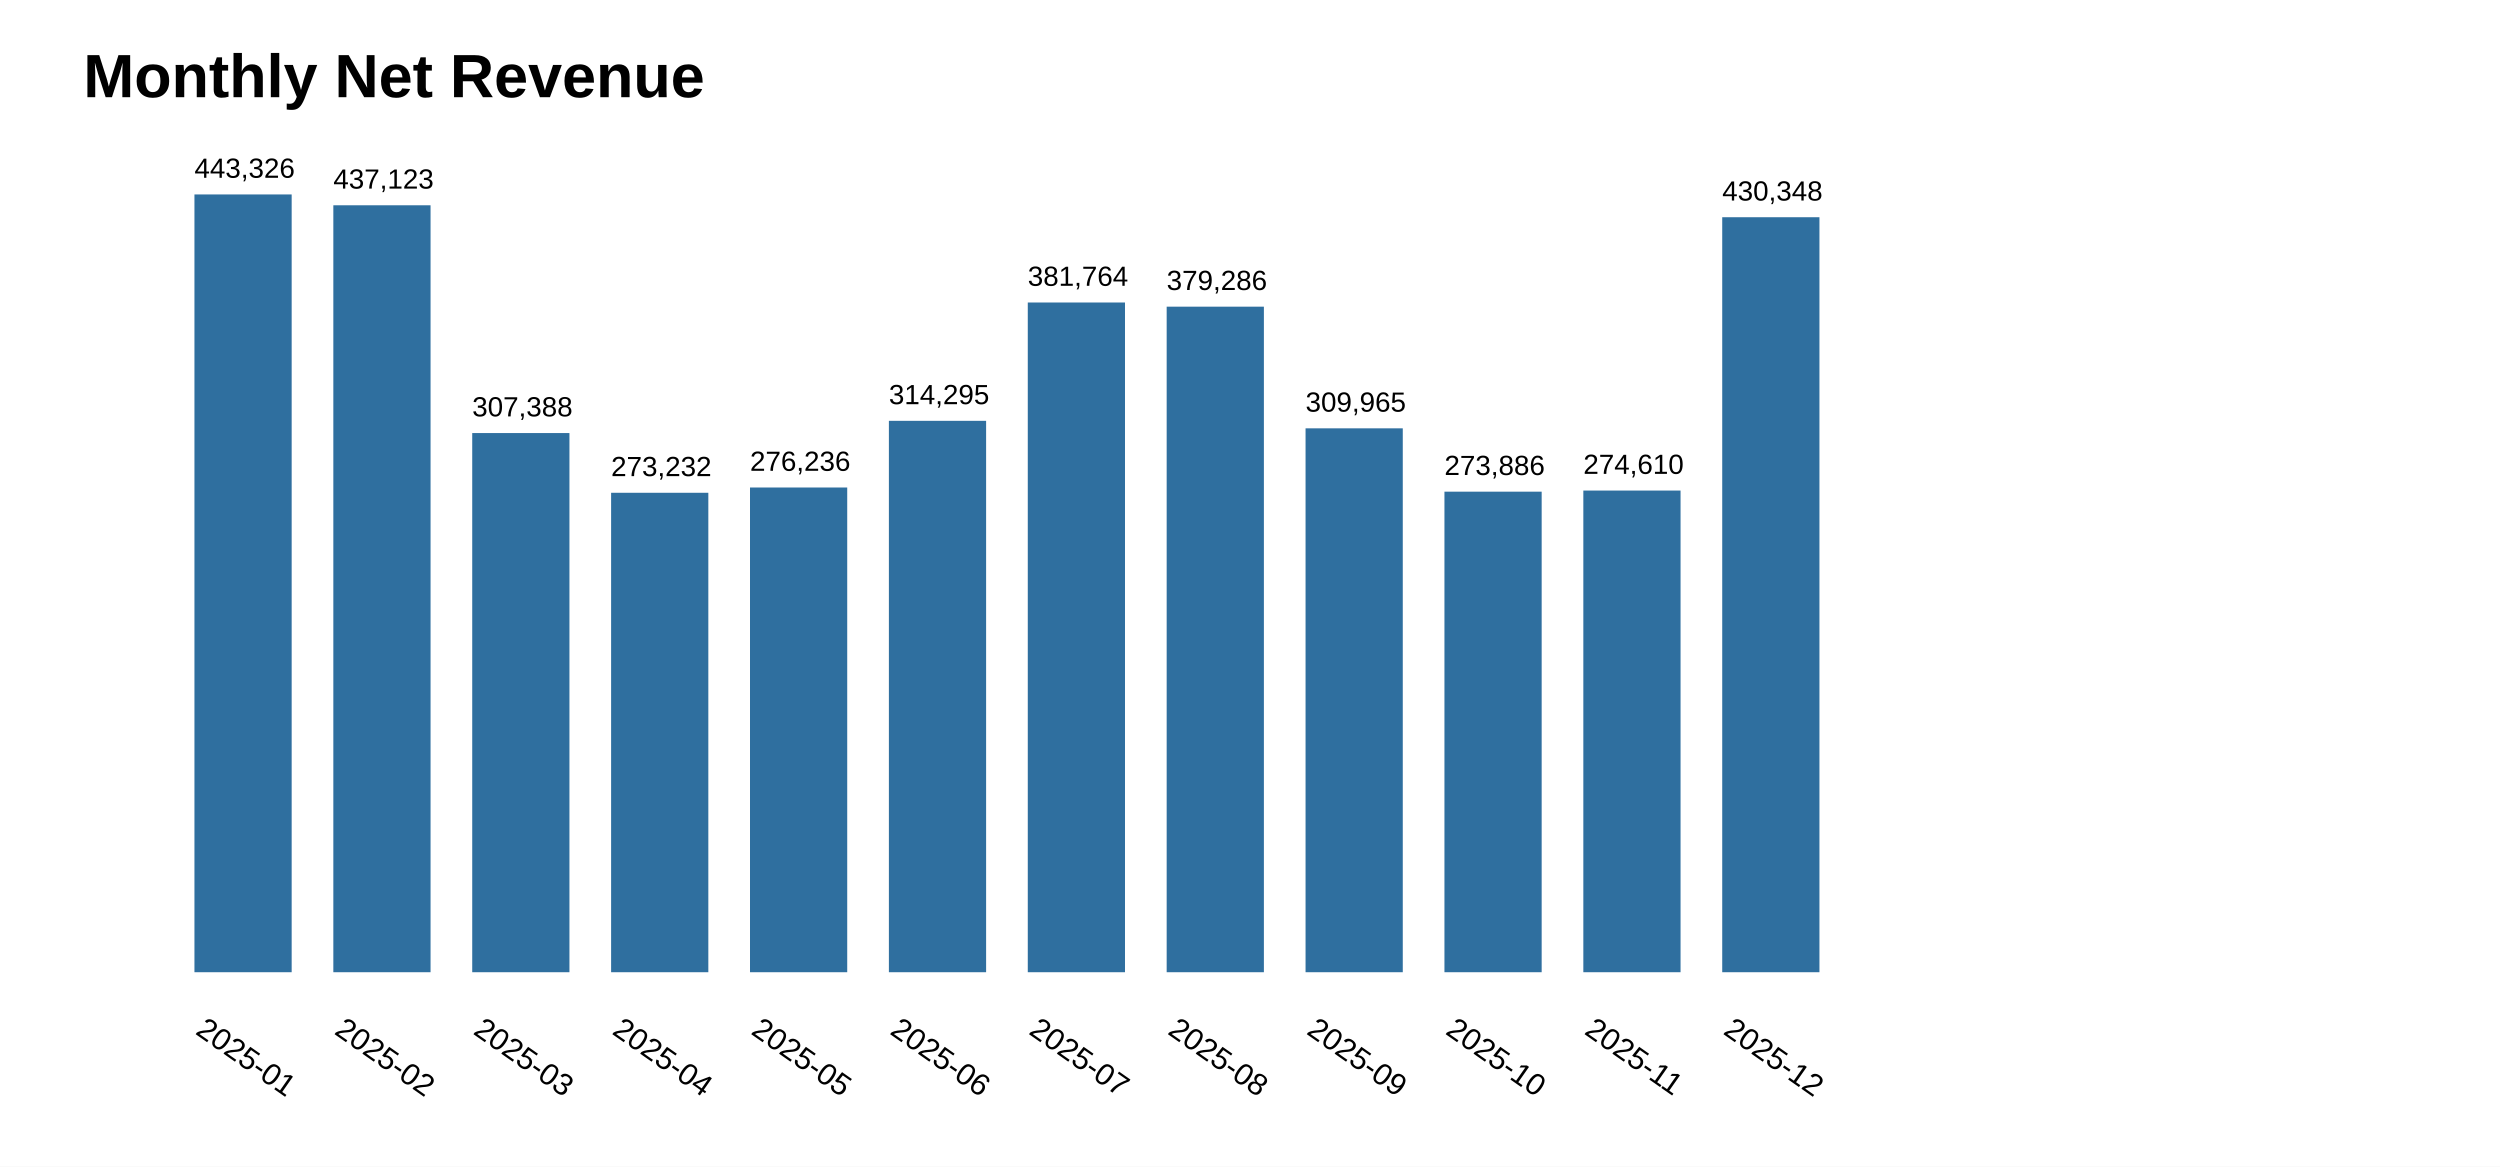
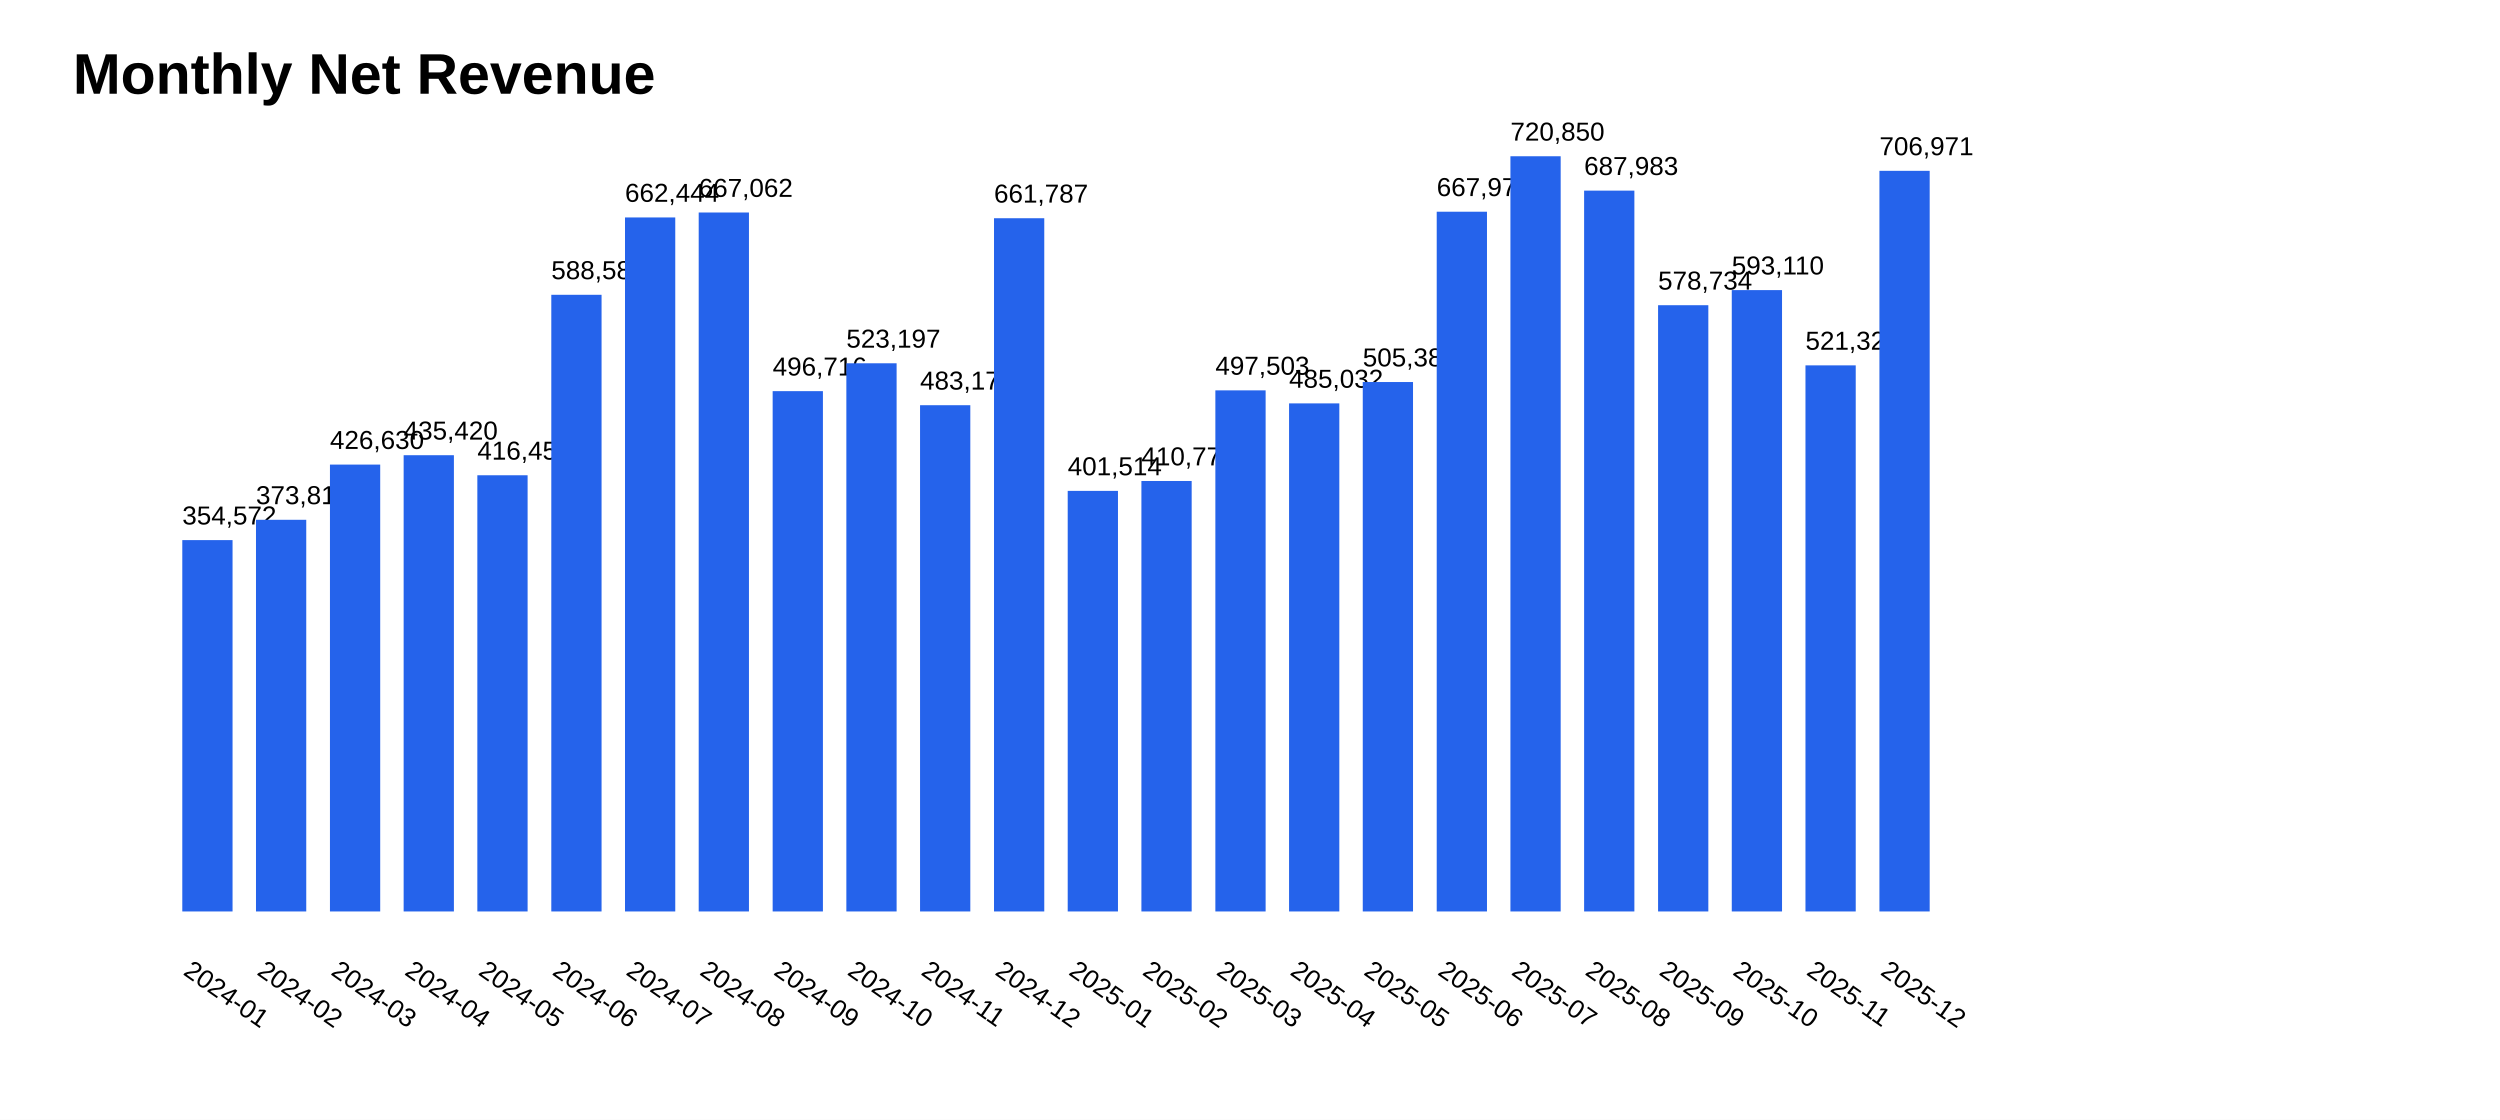
- <svg xmlns="http://www.w3.org/2000/svg" width="900" height="420" viewBox="0 0 900 420">
+ <svg xmlns="http://www.w3.org/2000/svg" width="960" height="430" viewBox="0 0 960 430">
  <rect width="100%" height="100%" fill="white" />
-   <text x="30" y="35" font-family="Arial" font-size="22" font-weight="700">Monthly Net Revenue</text>
-   <rect x="70.0" y="70.0" width="35.0" height="280.0" fill="#2f6f9f" />
-   <text x="70.0" y="372" font-family="Arial" font-size="11" transform="rotate(35 70.0,372)">2025-01</text>
-   <text x="70.0" y="64.0" font-family="Arial" font-size="10">443,326</text>
-   <rect x="120.0" y="73.9" width="35.0" height="276.1" fill="#2f6f9f" />
-   <text x="120.0" y="372" font-family="Arial" font-size="11" transform="rotate(35 120.0,372)">2025-02</text>
-   <text x="120.0" y="67.9" font-family="Arial" font-size="10">437,123</text>
-   <rect x="170.0" y="155.9" width="35.0" height="194.1" fill="#2f6f9f" />
-   <text x="170.0" y="372" font-family="Arial" font-size="11" transform="rotate(35 170.0,372)">2025-03</text>
-   <text x="170.0" y="149.9" font-family="Arial" font-size="10">307,388</text>
-   <rect x="220.0" y="177.4" width="35.0" height="172.6" fill="#2f6f9f" />
-   <text x="220.0" y="372" font-family="Arial" font-size="11" transform="rotate(35 220.0,372)">2025-04</text>
-   <text x="220.0" y="171.4" font-family="Arial" font-size="10">273,232</text>
-   <rect x="270.0" y="175.5" width="35.0" height="174.5" fill="#2f6f9f" />
-   <text x="270.0" y="372" font-family="Arial" font-size="11" transform="rotate(35 270.0,372)">2025-05</text>
-   <text x="270.0" y="169.5" font-family="Arial" font-size="10">276,236</text>
-   <rect x="320.0" y="151.5" width="35.0" height="198.5" fill="#2f6f9f" />
-   <text x="320.0" y="372" font-family="Arial" font-size="11" transform="rotate(35 320.0,372)">2025-06</text>
-   <text x="320.0" y="145.5" font-family="Arial" font-size="10">314,295</text>
-   <rect x="370.0" y="108.9" width="35.0" height="241.1" fill="#2f6f9f" />
-   <text x="370.0" y="372" font-family="Arial" font-size="11" transform="rotate(35 370.0,372)">2025-07</text>
-   <text x="370.0" y="102.9" font-family="Arial" font-size="10">381,764</text>
-   <rect x="420.0" y="110.4" width="35.0" height="239.6" fill="#2f6f9f" />
-   <text x="420.0" y="372" font-family="Arial" font-size="11" transform="rotate(35 420.0,372)">2025-08</text>
-   <text x="420.0" y="104.4" font-family="Arial" font-size="10">379,286</text>
-   <rect x="470.0" y="154.2" width="35.0" height="195.8" fill="#2f6f9f" />
-   <text x="470.0" y="372" font-family="Arial" font-size="11" transform="rotate(35 470.0,372)">2025-09</text>
-   <text x="470.0" y="148.2" font-family="Arial" font-size="10">309,965</text>
-   <rect x="520.0" y="177.0" width="35.0" height="173.0" fill="#2f6f9f" />
-   <text x="520.0" y="372" font-family="Arial" font-size="11" transform="rotate(35 520.0,372)">2025-10</text>
-   <text x="520.0" y="171.0" font-family="Arial" font-size="10">273,886</text>
-   <rect x="570.0" y="176.6" width="35.0" height="173.4" fill="#2f6f9f" />
-   <text x="570.0" y="372" font-family="Arial" font-size="11" transform="rotate(35 570.0,372)">2025-11</text>
-   <text x="570.0" y="170.6" font-family="Arial" font-size="10">274,610</text>
-   <rect x="620.0" y="78.2" width="35.0" height="271.8" fill="#2f6f9f" />
-   <text x="620.0" y="372" font-family="Arial" font-size="11" transform="rotate(35 620.0,372)">2025-12</text>
-   <text x="620.0" y="72.2" font-family="Arial" font-size="10">430,348</text>
+   <text x="28" y="36" font-family="Arial" font-size="22" font-weight="700">Monthly Net Revenue</text>
+   <rect x="70.0" y="207.4" width="19.3" height="142.6" fill="#2563eb" />
+   <text x="70.0" y="374" font-family="Arial" font-size="10" transform="rotate(35 70.0,374)">2024-01</text>
+   <text x="70.0" y="201.4" font-family="Arial" font-size="10">354,572</text>
+   <rect x="98.3" y="199.6" width="19.3" height="150.4" fill="#2563eb" />
+   <text x="98.3" y="374" font-family="Arial" font-size="10" transform="rotate(35 98.3,374)">2024-02</text>
+   <text x="98.3" y="193.6" font-family="Arial" font-size="10">373,811</text>
+   <rect x="126.7" y="178.4" width="19.3" height="171.6" fill="#2563eb" />
+   <text x="126.7" y="374" font-family="Arial" font-size="10" transform="rotate(35 126.7,374)">2024-03</text>
+   <text x="126.7" y="172.4" font-family="Arial" font-size="10">426,630</text>
+   <rect x="155.0" y="174.8" width="19.3" height="175.2" fill="#2563eb" />
+   <text x="155.0" y="374" font-family="Arial" font-size="10" transform="rotate(35 155.0,374)">2024-04</text>
+   <text x="155.0" y="168.8" font-family="Arial" font-size="10">435,420</text>
+   <rect x="183.3" y="182.5" width="19.3" height="167.5" fill="#2563eb" />
+   <text x="183.3" y="374" font-family="Arial" font-size="10" transform="rotate(35 183.3,374)">2024-05</text>
+   <text x="183.3" y="176.5" font-family="Arial" font-size="10">416,455</text>
+   <rect x="211.7" y="113.2" width="19.3" height="236.8" fill="#2563eb" />
+   <text x="211.7" y="374" font-family="Arial" font-size="10" transform="rotate(35 211.7,374)">2024-06</text>
+   <text x="211.7" y="107.2" font-family="Arial" font-size="10">588,586</text>
+   <rect x="240.0" y="83.5" width="19.3" height="266.5" fill="#2563eb" />
+   <text x="240.0" y="374" font-family="Arial" font-size="10" transform="rotate(35 240.0,374)">2024-07</text>
+   <text x="240.0" y="77.5" font-family="Arial" font-size="10">662,444</text>
+   <rect x="268.3" y="81.6" width="19.3" height="268.4" fill="#2563eb" />
+   <text x="268.3" y="374" font-family="Arial" font-size="10" transform="rotate(35 268.3,374)">2024-08</text>
+   <text x="268.3" y="75.6" font-family="Arial" font-size="10">667,062</text>
+   <rect x="296.7" y="150.2" width="19.3" height="199.8" fill="#2563eb" />
+   <text x="296.7" y="374" font-family="Arial" font-size="10" transform="rotate(35 296.7,374)">2024-09</text>
+   <text x="296.7" y="144.2" font-family="Arial" font-size="10">496,716</text>
+   <rect x="325.0" y="139.5" width="19.3" height="210.5" fill="#2563eb" />
+   <text x="325.0" y="374" font-family="Arial" font-size="10" transform="rotate(35 325.0,374)">2024-10</text>
+   <text x="325.0" y="133.5" font-family="Arial" font-size="10">523,197</text>
+   <rect x="353.3" y="155.6" width="19.3" height="194.4" fill="#2563eb" />
+   <text x="353.3" y="374" font-family="Arial" font-size="10" transform="rotate(35 353.3,374)">2024-11</text>
+   <text x="353.3" y="149.6" font-family="Arial" font-size="10">483,176</text>
+   <rect x="381.7" y="83.8" width="19.3" height="266.2" fill="#2563eb" />
+   <text x="381.7" y="374" font-family="Arial" font-size="10" transform="rotate(35 381.7,374)">2024-12</text>
+   <text x="381.7" y="77.8" font-family="Arial" font-size="10">661,787</text>
+   <rect x="410.0" y="188.5" width="19.3" height="161.5" fill="#2563eb" />
+   <text x="410.0" y="374" font-family="Arial" font-size="10" transform="rotate(35 410.0,374)">2025-01</text>
+   <text x="410.0" y="182.5" font-family="Arial" font-size="10">401,514</text>
+   <rect x="438.3" y="184.7" width="19.3" height="165.3" fill="#2563eb" />
+   <text x="438.3" y="374" font-family="Arial" font-size="10" transform="rotate(35 438.3,374)">2025-02</text>
+   <text x="438.3" y="178.7" font-family="Arial" font-size="10">410,774</text>
+   <rect x="466.7" y="149.9" width="19.3" height="200.1" fill="#2563eb" />
+   <text x="466.7" y="374" font-family="Arial" font-size="10" transform="rotate(35 466.7,374)">2025-03</text>
+   <text x="466.7" y="143.9" font-family="Arial" font-size="10">497,503</text>
+   <rect x="495.0" y="154.9" width="19.3" height="195.1" fill="#2563eb" />
+   <text x="495.0" y="374" font-family="Arial" font-size="10" transform="rotate(35 495.0,374)">2025-04</text>
+   <text x="495.0" y="148.9" font-family="Arial" font-size="10">485,032</text>
+   <rect x="523.3" y="146.7" width="19.3" height="203.3" fill="#2563eb" />
+   <text x="523.3" y="374" font-family="Arial" font-size="10" transform="rotate(35 523.3,374)">2025-05</text>
+   <text x="523.3" y="140.7" font-family="Arial" font-size="10">505,382</text>
+   <rect x="551.7" y="81.3" width="19.3" height="268.7" fill="#2563eb" />
+   <text x="551.7" y="374" font-family="Arial" font-size="10" transform="rotate(35 551.7,374)">2025-06</text>
+   <text x="551.7" y="75.3" font-family="Arial" font-size="10">667,979</text>
+   <rect x="580.0" y="60.0" width="19.3" height="290.0" fill="#2563eb" />
+   <text x="580.0" y="374" font-family="Arial" font-size="10" transform="rotate(35 580.0,374)">2025-07</text>
+   <text x="580.0" y="54.0" font-family="Arial" font-size="10">720,850</text>
+   <rect x="608.3" y="73.2" width="19.3" height="276.8" fill="#2563eb" />
+   <text x="608.3" y="374" font-family="Arial" font-size="10" transform="rotate(35 608.3,374)">2025-08</text>
+   <text x="608.3" y="67.2" font-family="Arial" font-size="10">687,983</text>
+   <rect x="636.7" y="117.2" width="19.3" height="232.8" fill="#2563eb" />
+   <text x="636.7" y="374" font-family="Arial" font-size="10" transform="rotate(35 636.7,374)">2025-09</text>
+   <text x="636.7" y="111.2" font-family="Arial" font-size="10">578,734</text>
+   <rect x="665.0" y="111.4" width="19.3" height="238.6" fill="#2563eb" />
+   <text x="665.0" y="374" font-family="Arial" font-size="10" transform="rotate(35 665.0,374)">2025-10</text>
+   <text x="665.0" y="105.4" font-family="Arial" font-size="10">593,110</text>
+   <rect x="693.3" y="140.3" width="19.3" height="209.7" fill="#2563eb" />
+   <text x="693.3" y="374" font-family="Arial" font-size="10" transform="rotate(35 693.3,374)">2025-11</text>
+   <text x="693.3" y="134.3" font-family="Arial" font-size="10">521,323</text>
+   <rect x="721.7" y="65.6" width="19.3" height="284.4" fill="#2563eb" />
+   <text x="721.7" y="374" font-family="Arial" font-size="10" transform="rotate(35 721.7,374)">2025-12</text>
+   <text x="721.7" y="59.6" font-family="Arial" font-size="10">706,971</text>
</svg>
